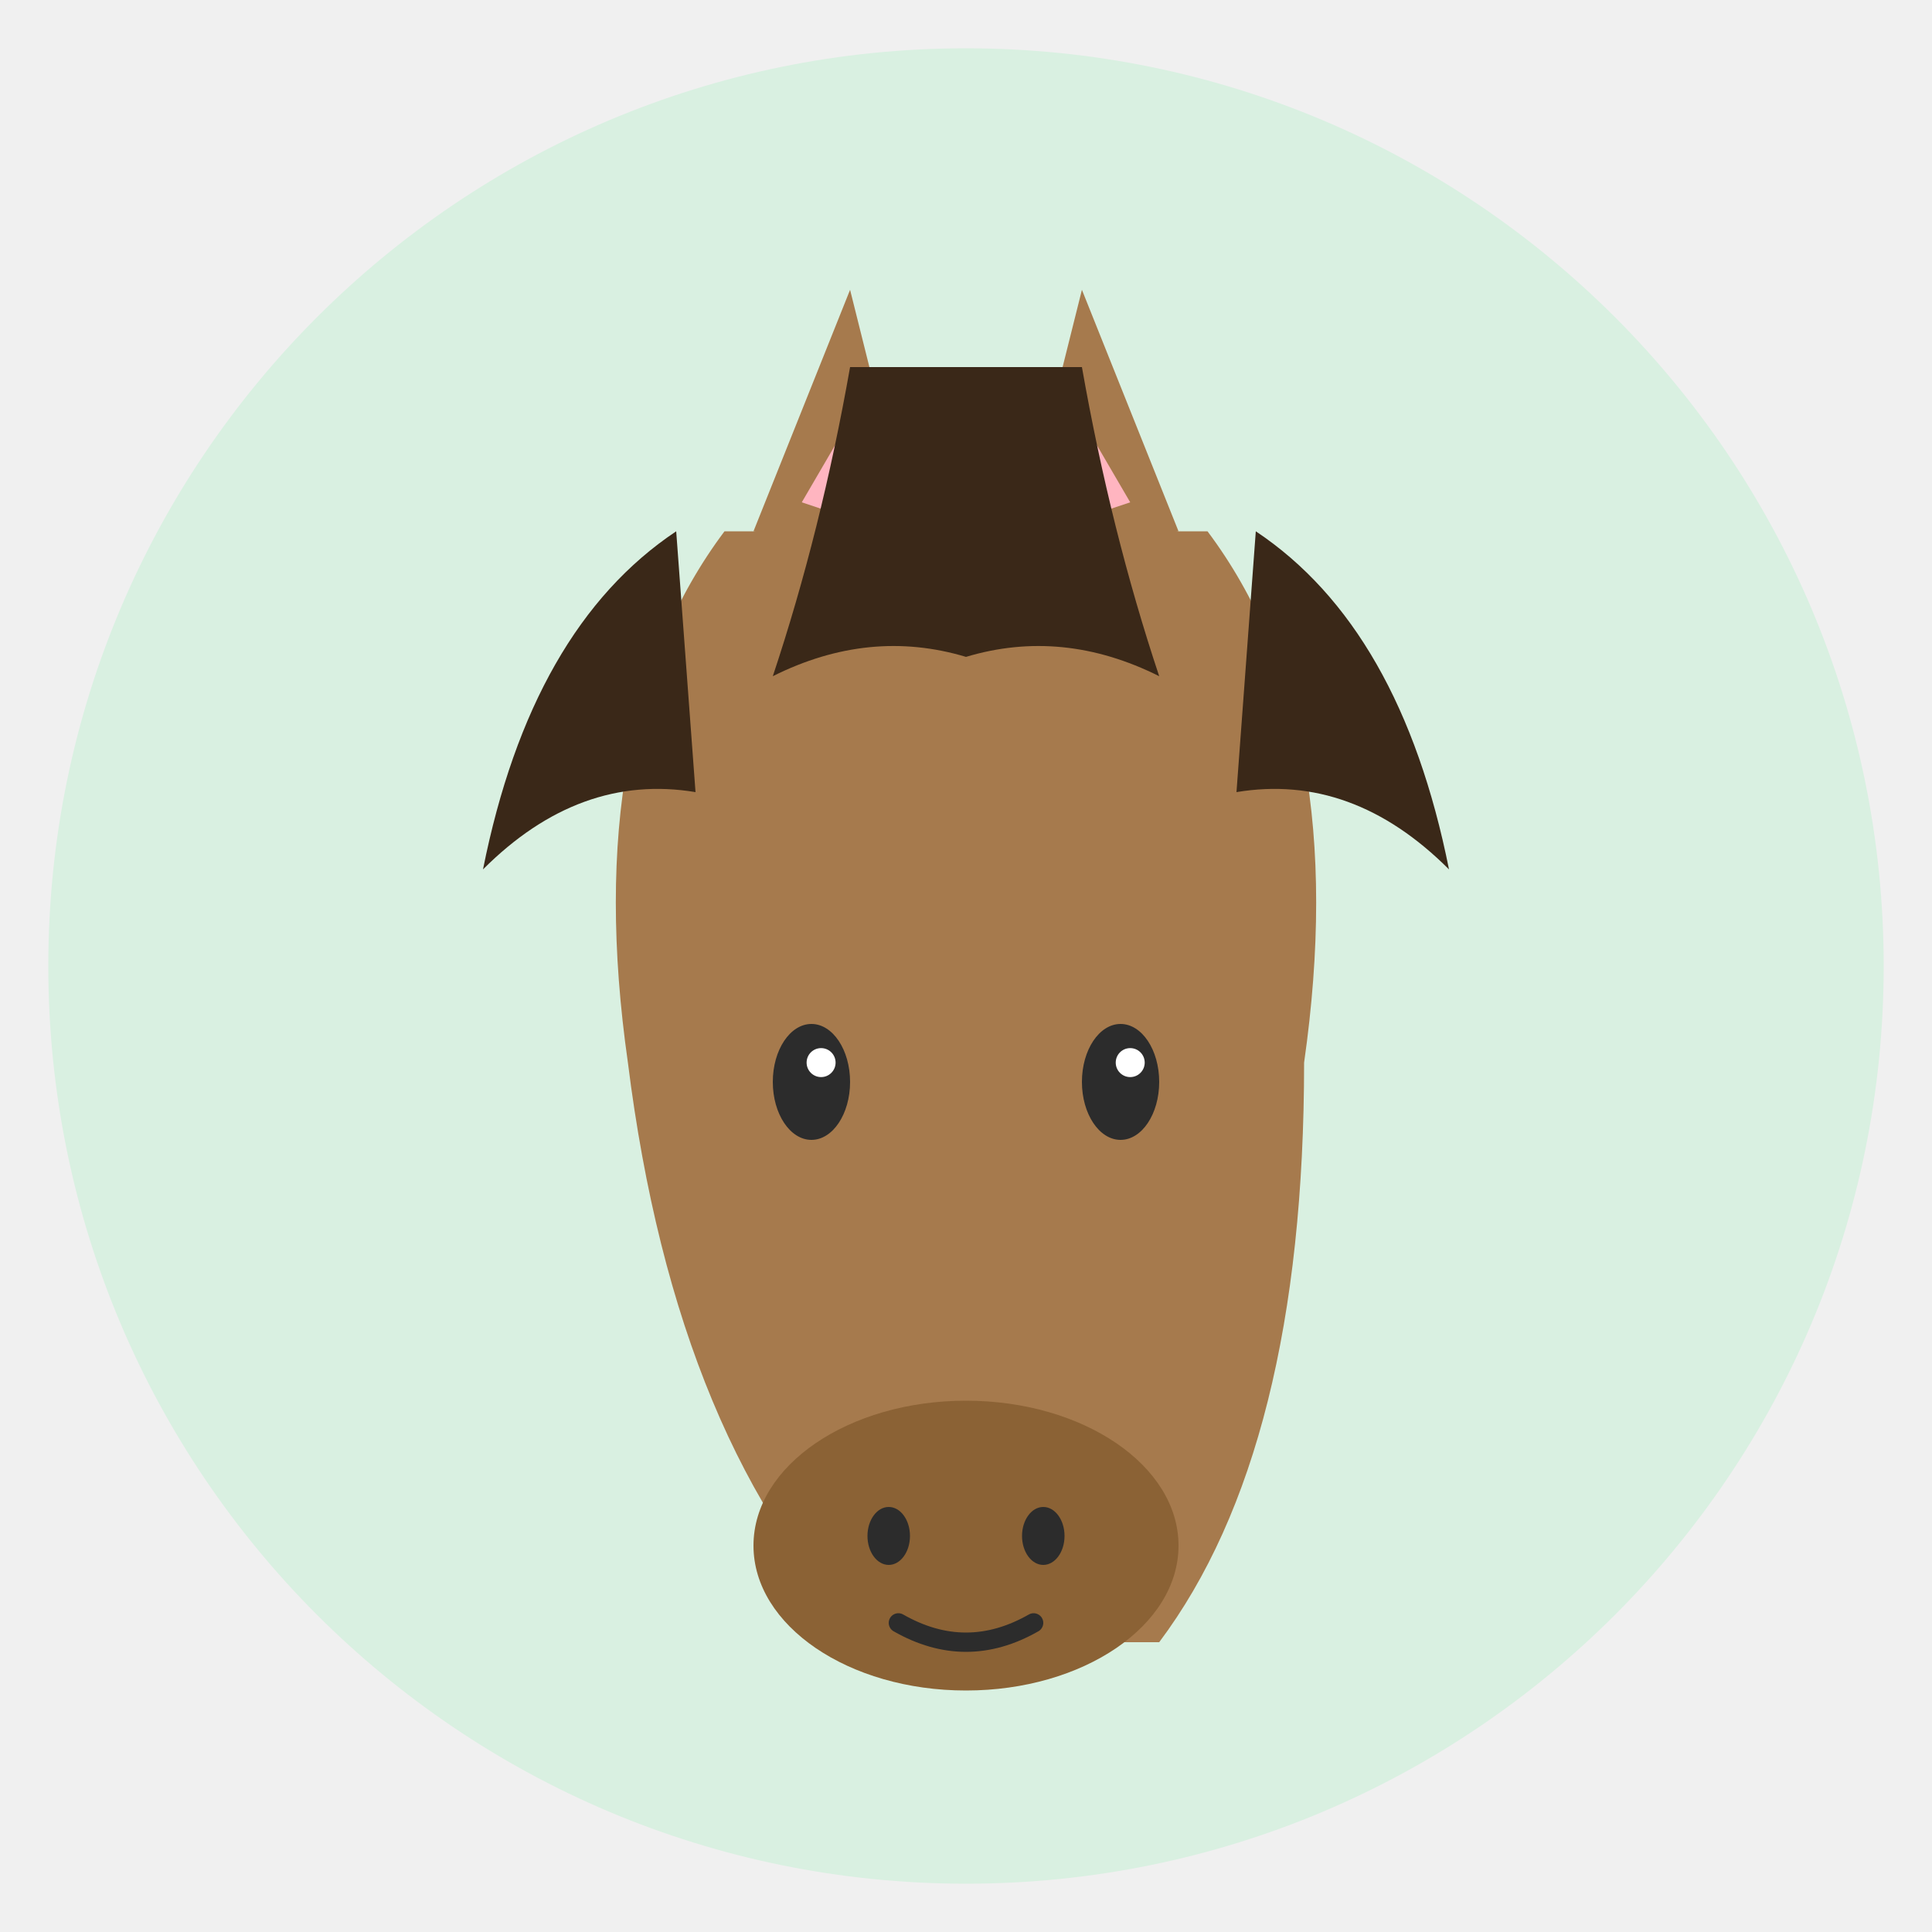
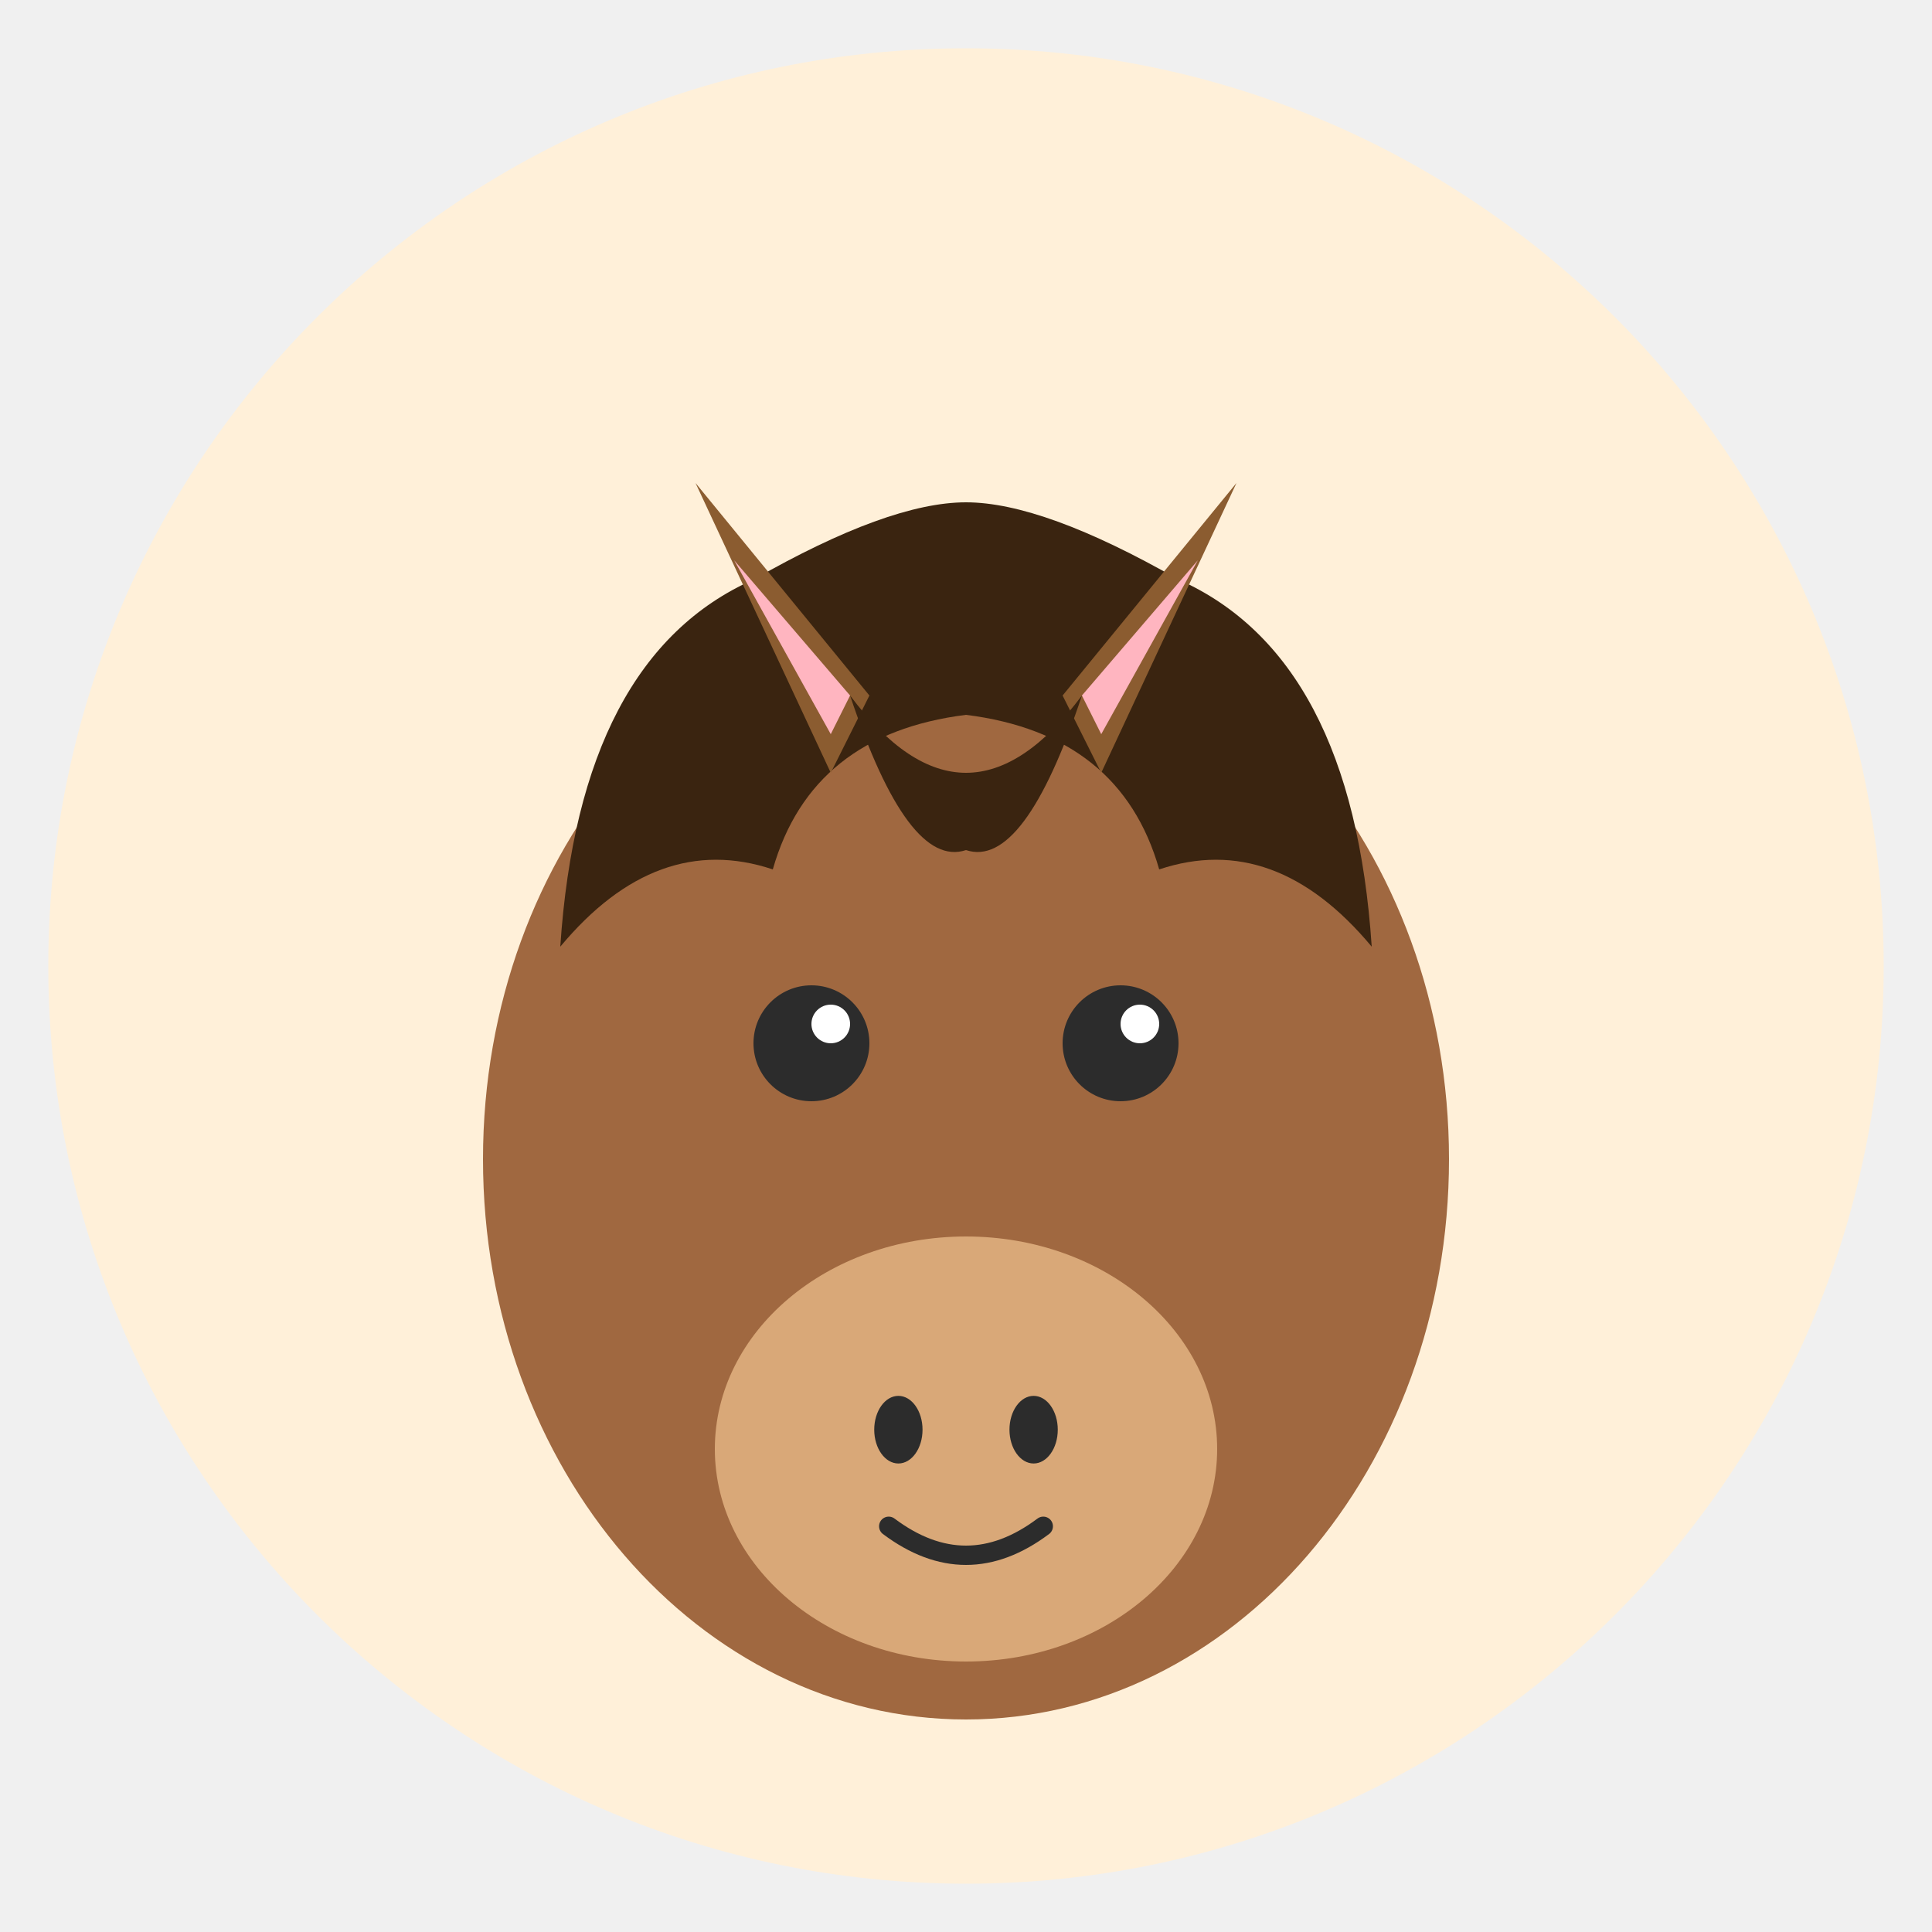
<svg xmlns="http://www.w3.org/2000/svg" viewBox="0 0 200 200" width="200" height="200" role="img" aria-label="Kůň">
-   <circle cx="100" cy="100" r="95" fill="#D9F0E1" />
-   <path d="M75,55 Q60,75 65,110 Q70,150 90,170 L120,170 Q135,150 135,110 Q140,75 125,55 Z" fill="#A67A4D" />
-   <ellipse cx="100" cy="160" rx="22" ry="15" fill="#8B6235" />
-   <polygon points="78,55 88,30 95,58" fill="#A67A4D" />
-   <polygon points="122,55 112,30 105,58" fill="#A67A4D" />
-   <polygon points="83,52 90,40 92,55" fill="#FFB5C0" />
-   <polygon points="117,52 110,40 108,55" fill="#FFB5C0" />
-   <path d="M70,55 Q55,65 50,90 Q60,80 72,82 Z" fill="#3A2818" />
-   <path d="M130,55 Q145,65 150,90 Q140,80 128,82 Z" fill="#3A2818" />
-   <path d="M88,38 Q85,55 80,70 Q90,65 100,68 Q110,65 120,70 Q115,55 112,38 Z" fill="#3A2818" />
-   <ellipse cx="84" cy="112" rx="4" ry="6" fill="#2C2C2C" />
-   <ellipse cx="116" cy="112" rx="4" ry="6" fill="#2C2C2C" />
-   <circle cx="85" cy="110" r="1.5" fill="#FFFFFF" />
-   <circle cx="117" cy="110" r="1.5" fill="#FFFFFF" />
-   <ellipse cx="92" cy="159" rx="2.2" ry="3" fill="#2C2C2C" />
-   <ellipse cx="108" cy="159" rx="2.2" ry="3" fill="#2C2C2C" />
-   <path d="M93,168 Q100,172 107,168" fill="none" stroke="#2C2C2C" stroke-width="2" stroke-linecap="round" />
+   <circle cx="100" cy="100" r="95" fill="#FFF0D9" />
+   <ellipse cx="100" cy="120" rx="50" ry="58" fill="#A06840" />
+   <path d="M58,98 Q60,68 78,60 Q92,52 100,52 Q108,52 122,60 Q140,68 142,98 Q132,86 120,90 Q116,76 100,74 Q84,76 80,90 Q68,86 58,98 Z" fill="#3A2410" />
+   <polygon points="72,50 86,80 90,72" fill="#8B5C30" />
+   <polygon points="128,50 114,80 110,72" fill="#8B5C30" />
+   <polygon points="76,58 86,76 88,72" fill="#FFB5C0" />
+   <polygon points="124,58 114,76 112,72" fill="#FFB5C0" />
+   <path d="M88,72 Q94,90 100,88 Q106,90 112,72 Q106,80 100,80 Q94,80 88,72 Z" fill="#3A2410" />
+   <ellipse cx="100" cy="150" rx="26" ry="22" fill="#D9A878" />
+   <circle cx="84" cy="108" r="6" fill="#2C2C2C" />
+   <circle cx="116" cy="108" r="6" fill="#2C2C2C" />
+   <circle cx="86" cy="106" r="2" fill="#FFFFFF" />
+   <circle cx="118" cy="106" r="2" fill="#FFFFFF" />
+   <ellipse cx="93" cy="148" rx="2.5" ry="3.5" fill="#2C2C2C" />
+   <ellipse cx="107" cy="148" rx="2.5" ry="3.5" fill="#2C2C2C" />
+   <path d="M92,158 Q100,164 108,158" fill="none" stroke="#2C2C2C" stroke-width="2" stroke-linecap="round" />
</svg>
